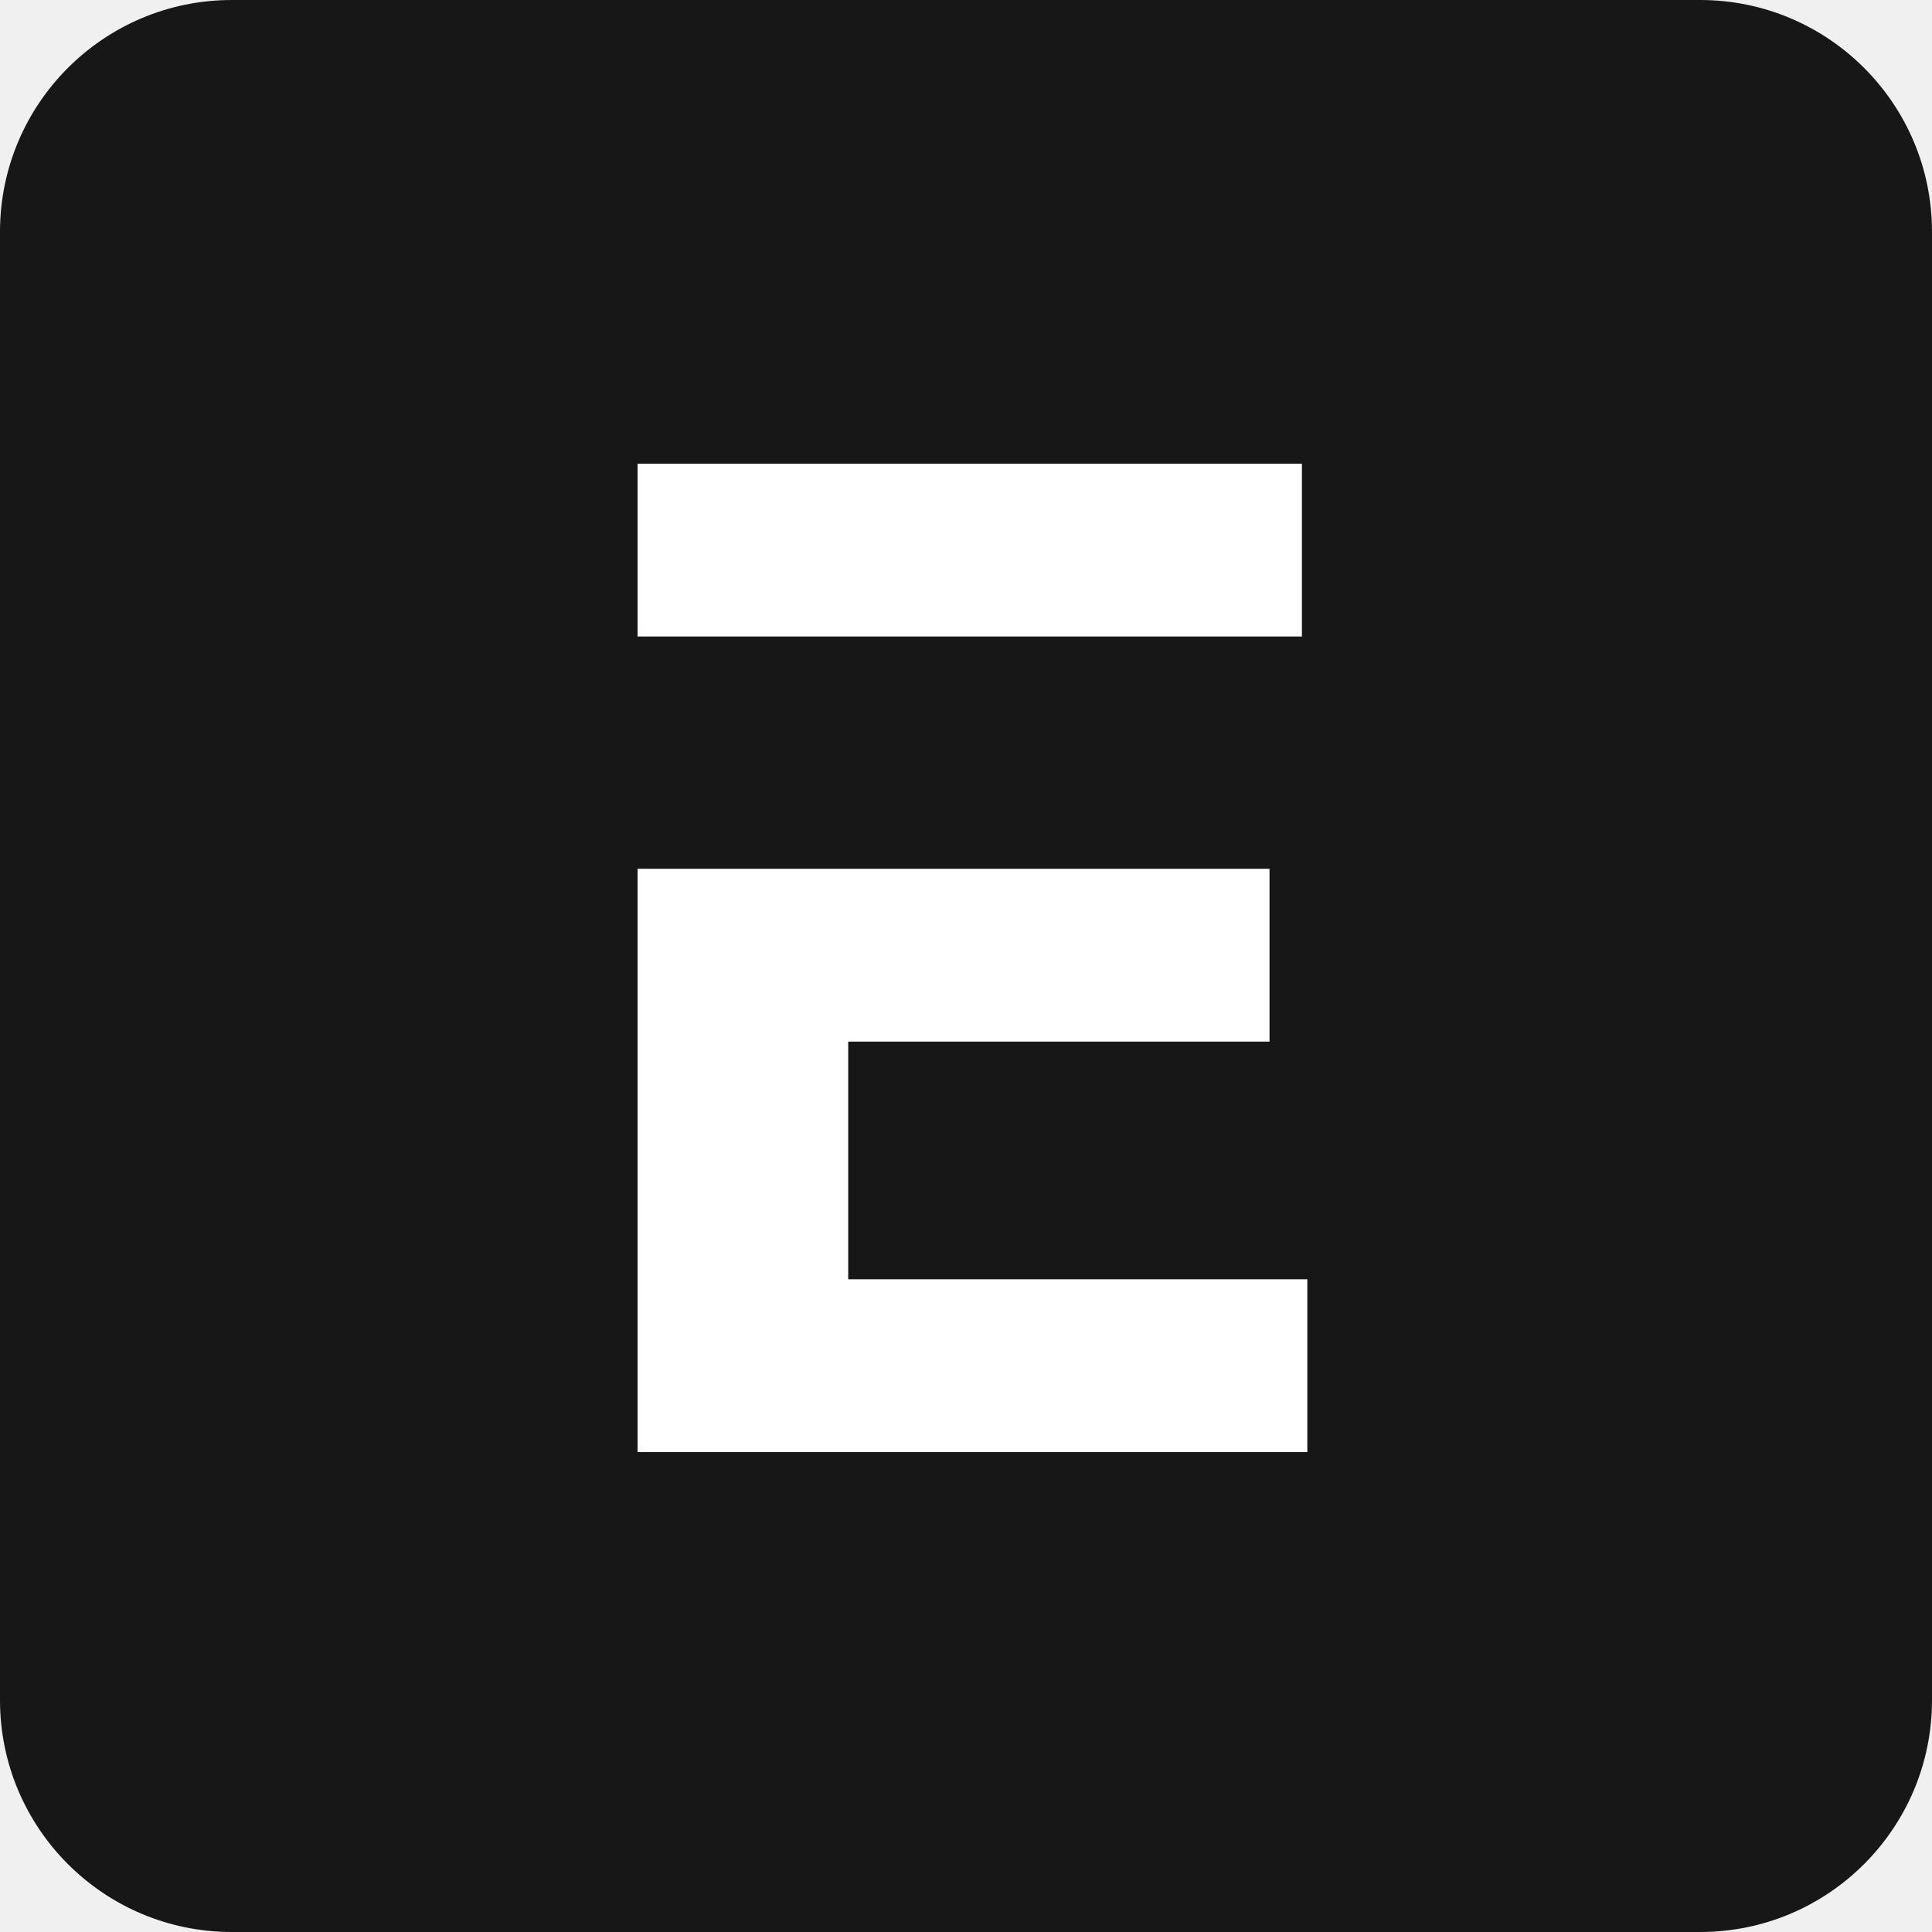
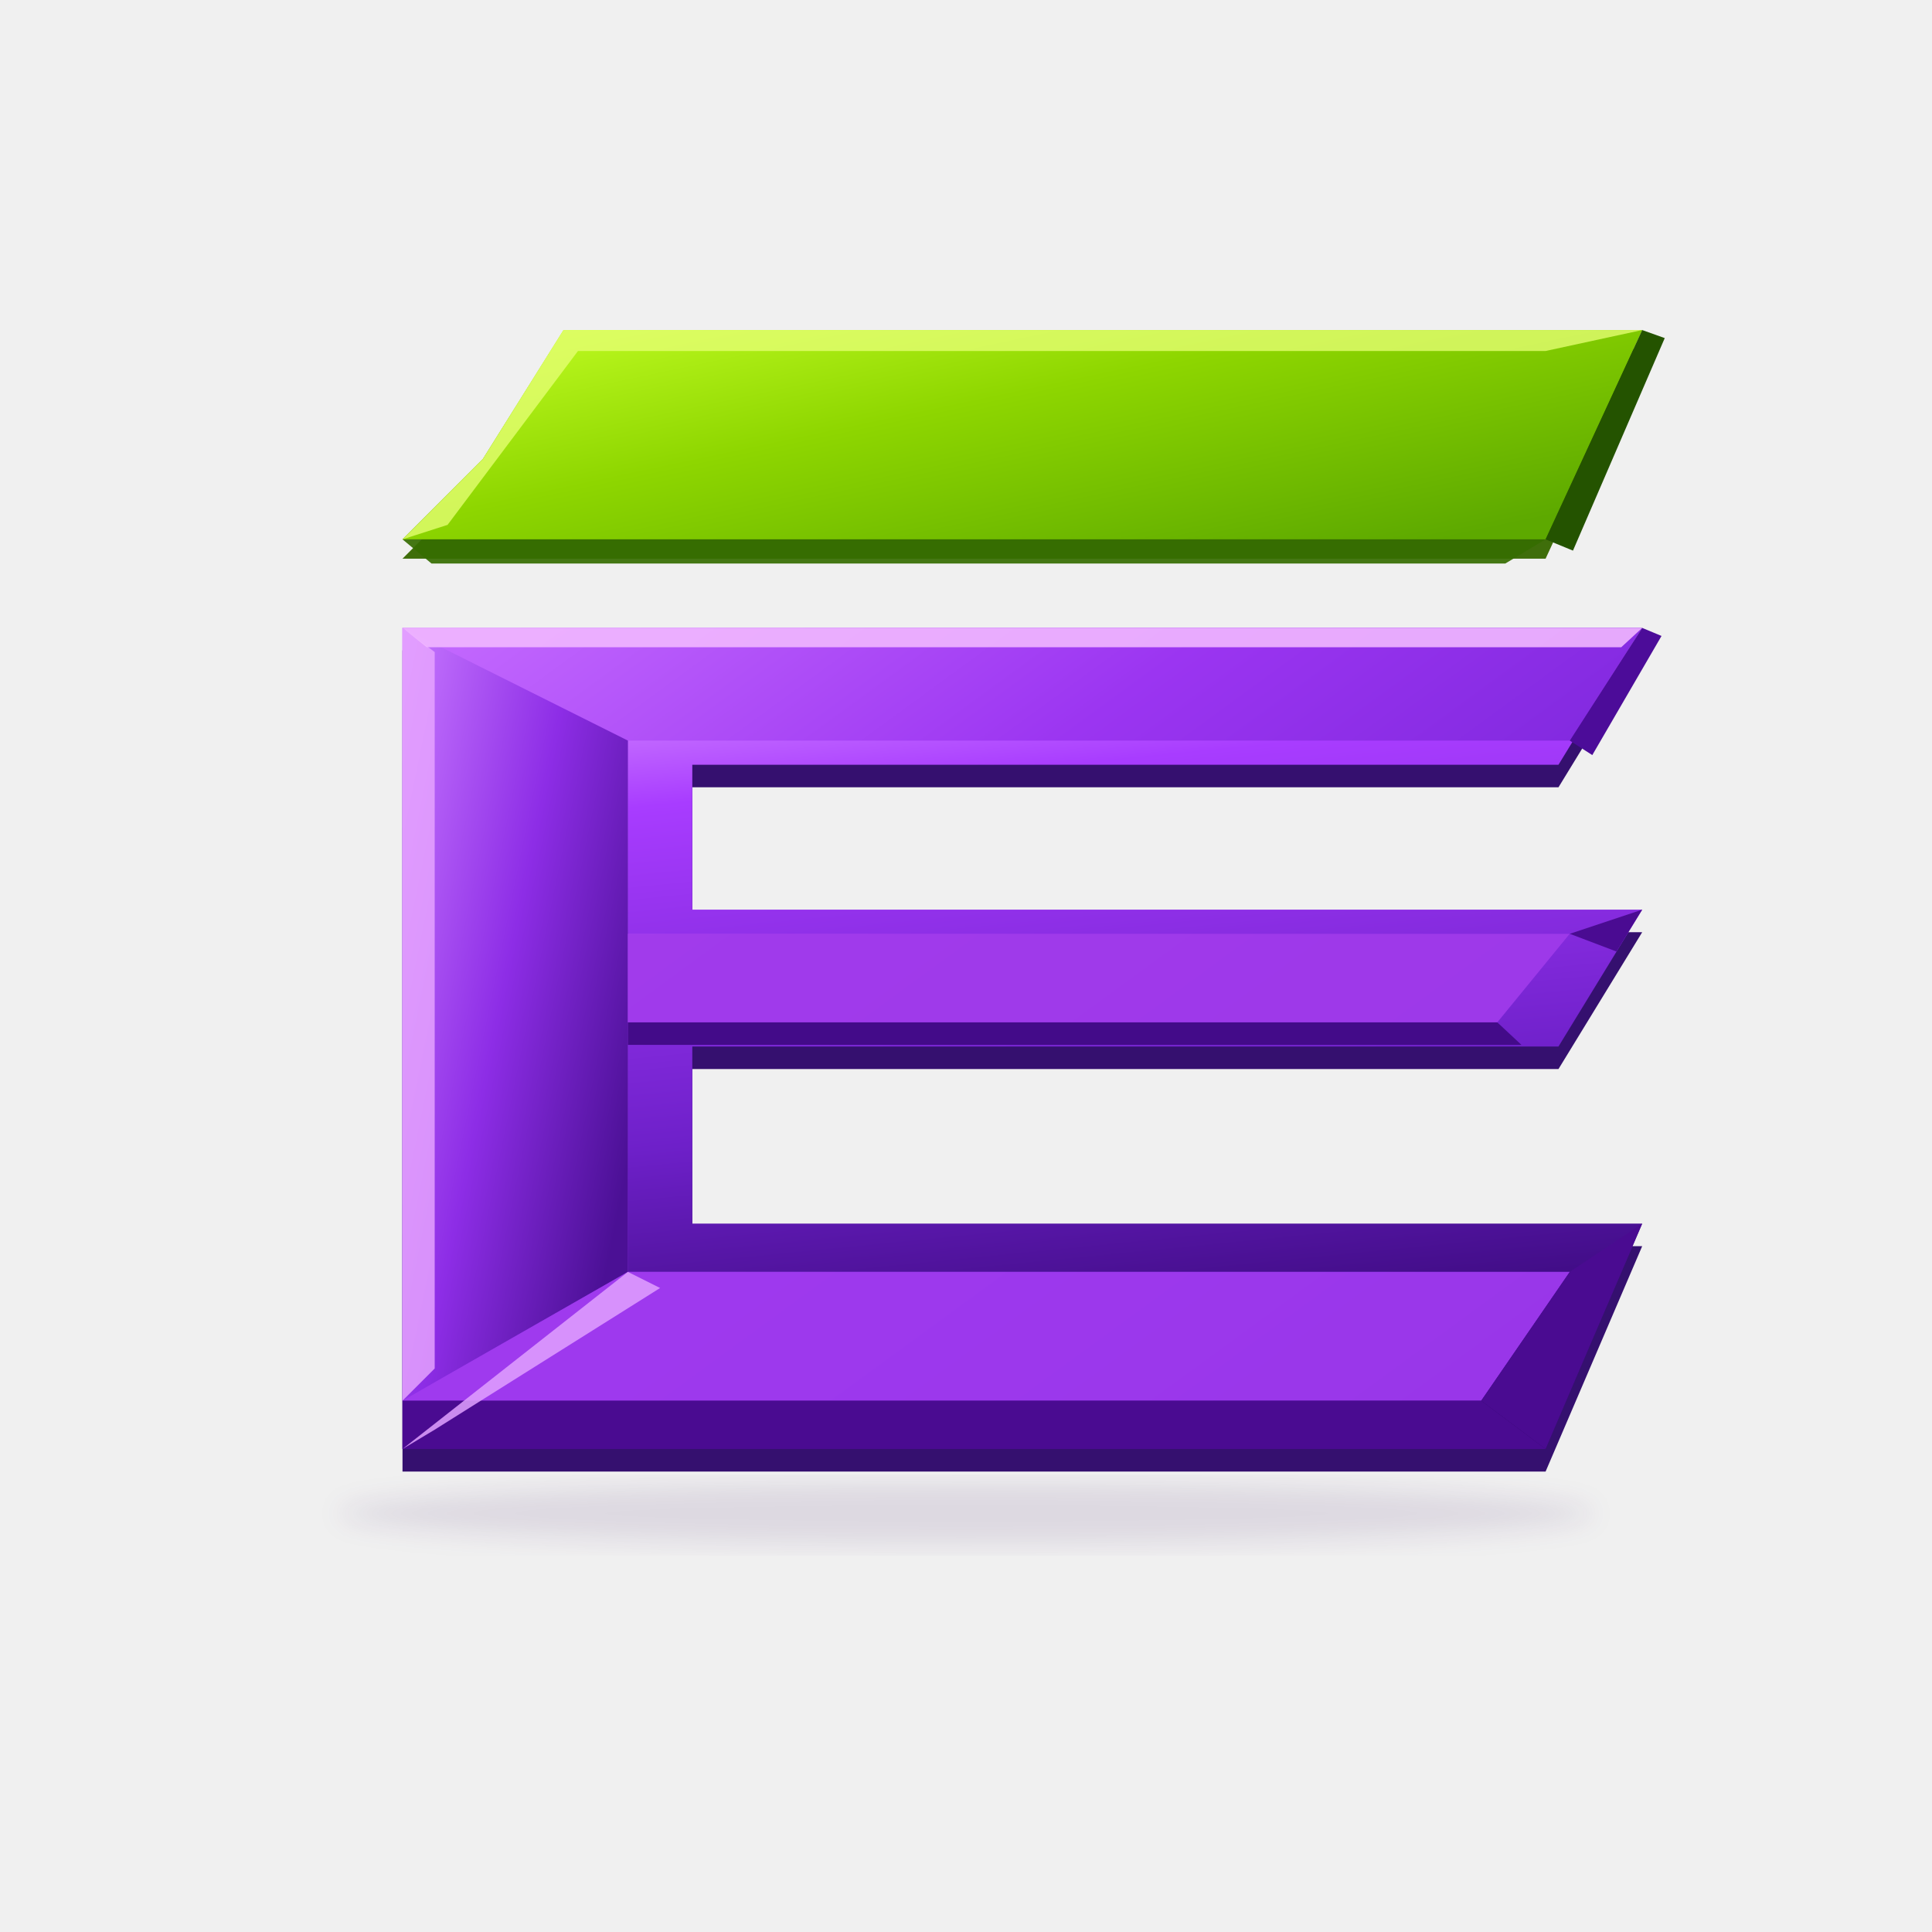
- <svg xmlns="http://www.w3.org/2000/svg" width="100" height="100" viewBox="0 0 100 100" fill="none">
-   <path d="M0 12C0 5.373 5.373 0 12 0H88C94.627 0 100 5.373 100 12V88C100 94.627 94.627 100 88 100H12C5.373 100 0 94.627 0 88V12Z" fill="#171717" />
-   <path d="M65.71 32.946H67.387V24H33V32.946H43.903H65.71Z" fill="white" />
-   <path d="M43.903 66.215V53.914H65.71V44.968H43.903H33V75.161H67.667V66.215H43.903Z" fill="white" />
+ <svg xmlns="http://www.w3.org/2000/svg" width="1200" height="1200" viewBox="0 0 1200 1200" role="img" aria-labelledby="title desc">
+   <defs>
+     <linearGradient id="greenFace" x1="0" y1="0" x2="1" y2="0.8">
+       <stop offset="0" stop-color="#C5FF25" />
+       <stop offset="0.45" stop-color="#8ED600" />
+       <stop offset="1" stop-color="#5DA900" />
+     </linearGradient>
+     <linearGradient id="greenBevel" x1="0" y1="0" x2="0.15" y2="1">
+       <stop offset="0" stop-color="#E2FF78" />
+       <stop offset="0.5" stop-color="#7FCA00" />
+       <stop offset="1" stop-color="#275D00" />
+     </linearGradient>
+     <linearGradient id="purpleFace" x1="0" y1="0" x2="1" y2="0.85">
+       <stop offset="0" stop-color="#C56BFF" />
+       <stop offset="0.38" stop-color="#9B35F1" />
+       <stop offset="0.75" stop-color="#7624D7" />
+       <stop offset="1" stop-color="#5B13B8" />
+     </linearGradient>
+     <linearGradient id="purpleBevel" x1="0" y1="0" x2="0.15" y2="1">
+       <stop offset="0" stop-color="#F0B7FF" />
+       <stop offset="0.24" stop-color="#A83CFF" />
+       <stop offset="0.65" stop-color="#6E20C9" />
+       <stop offset="1" stop-color="#31066F" />
+     </linearGradient>
+     <linearGradient id="leftFace" x1="0" y1="0" x2="1" y2="0.7">
+       <stop offset="0" stop-color="#C879FF" />
+       <stop offset="0.52" stop-color="#8D2DE6" />
+       <stop offset="1" stop-color="#4B1095" />
+     </linearGradient>
+     <filter id="softShadow" x="-10%" y="-10%" width="120%" height="125%">
+       <feGaussianBlur stdDeviation="8" />
+     </filter>
+   </defs>
+   <ellipse cx="600" cy="940" rx="390" ry="20" fill="#35105E" opacity=".10" filter="url(#softShadow)" />
+   <g stroke-linejoin="round">
+     <path d="M300 285 L350 205 L1020 205 L960 335 L250 335 Z" fill="#376800" opacity=".95" transform="translate(0 12)" />
+     <path d="M250 335 L300 285 L350 205 L1020 205 L960 335 Z" fill="url(#greenBevel)" />
+     <path d="M300 285 L350 205 L1020 205 L960 335 L250 335 Z" fill="url(#greenFace)" />
+     <path d="M350 205 L1020 205 L960 218 L359 218 L278 326 L250 335 L300 285 Z" fill="#E5FF73" opacity=".78" />
+     <path d="M250 335 L960 335 L935 350 L268 350 Z" fill="#356D00" opacity=".92" />
+     <path d="M960 335 L1020 205 L1034 210 L977 342 Z" fill="#245300" />
+   </g>
+   <g stroke-linejoin="round">
+     <path d="M250 390 L1020 390 L968 475 L430 475 L430 565 L1020 565 L968 650 L430 650 L430 760 L1020 760 L960 900 L250 900 Z" fill="#35106F" transform="translate(0 14)" />
+     <path d="M250 390 L1020 390 L968 475 L430 475 L430 565 L1020 565 L968 650 L430 650 L430 760 L1020 760 L960 900 L250 900 Z" fill="url(#purpleBevel)" />
+     <path d="M250 390 L1020 390 L975 460 L390 460 L390 580 L975 580 L930 635 L390 635 L390 790 L975 790 L920 870 L250 870 Z" fill="url(#purpleFace)" />
+     <path d="M250 390 L390 460 L390 790 L250 870 Z" fill="url(#leftFace)" />
+     <path d="M250 390 L270 405 L270 850 L250 870 Z" fill="#E8A6FF" opacity=".82" />
+     <path d="M250 390 L1020 390 L1007 402 L265 402 Z" fill="#F1B7FF" opacity=".9" />
+     <path d="M975 460 L1020 390 L1032 395 L989 469 Z" fill="#4C0C99" />
+     <path d="M975 580 L1020 565 L1004 591 L975 580 Z" fill="#4A0B92" />
+     <path d="M390 580 L975 580 L930 635 L390 635 Z" fill="#A13BEA" opacity=".92" />
+     <path d="M390 635 L930 635 L945 649 L390 649 Z" fill="#430B89" />
+     <path d="M390 790 L975 790 L920 870 L250 870 Z" fill="#A13BEF" opacity=".88" />
+     <path d="M250 870 L920 870 L960 900 L250 900 Z" fill="#4A0B91" />
+     <path d="M975 790 L1020 760 L960 900 L920 870 Z" fill="#4A0B91" />
+     <path d="M390 790 L410 800 L270 888 L250 900 Z" fill="#E1A1FF" opacity=".85" />
+   </g>
</svg>
